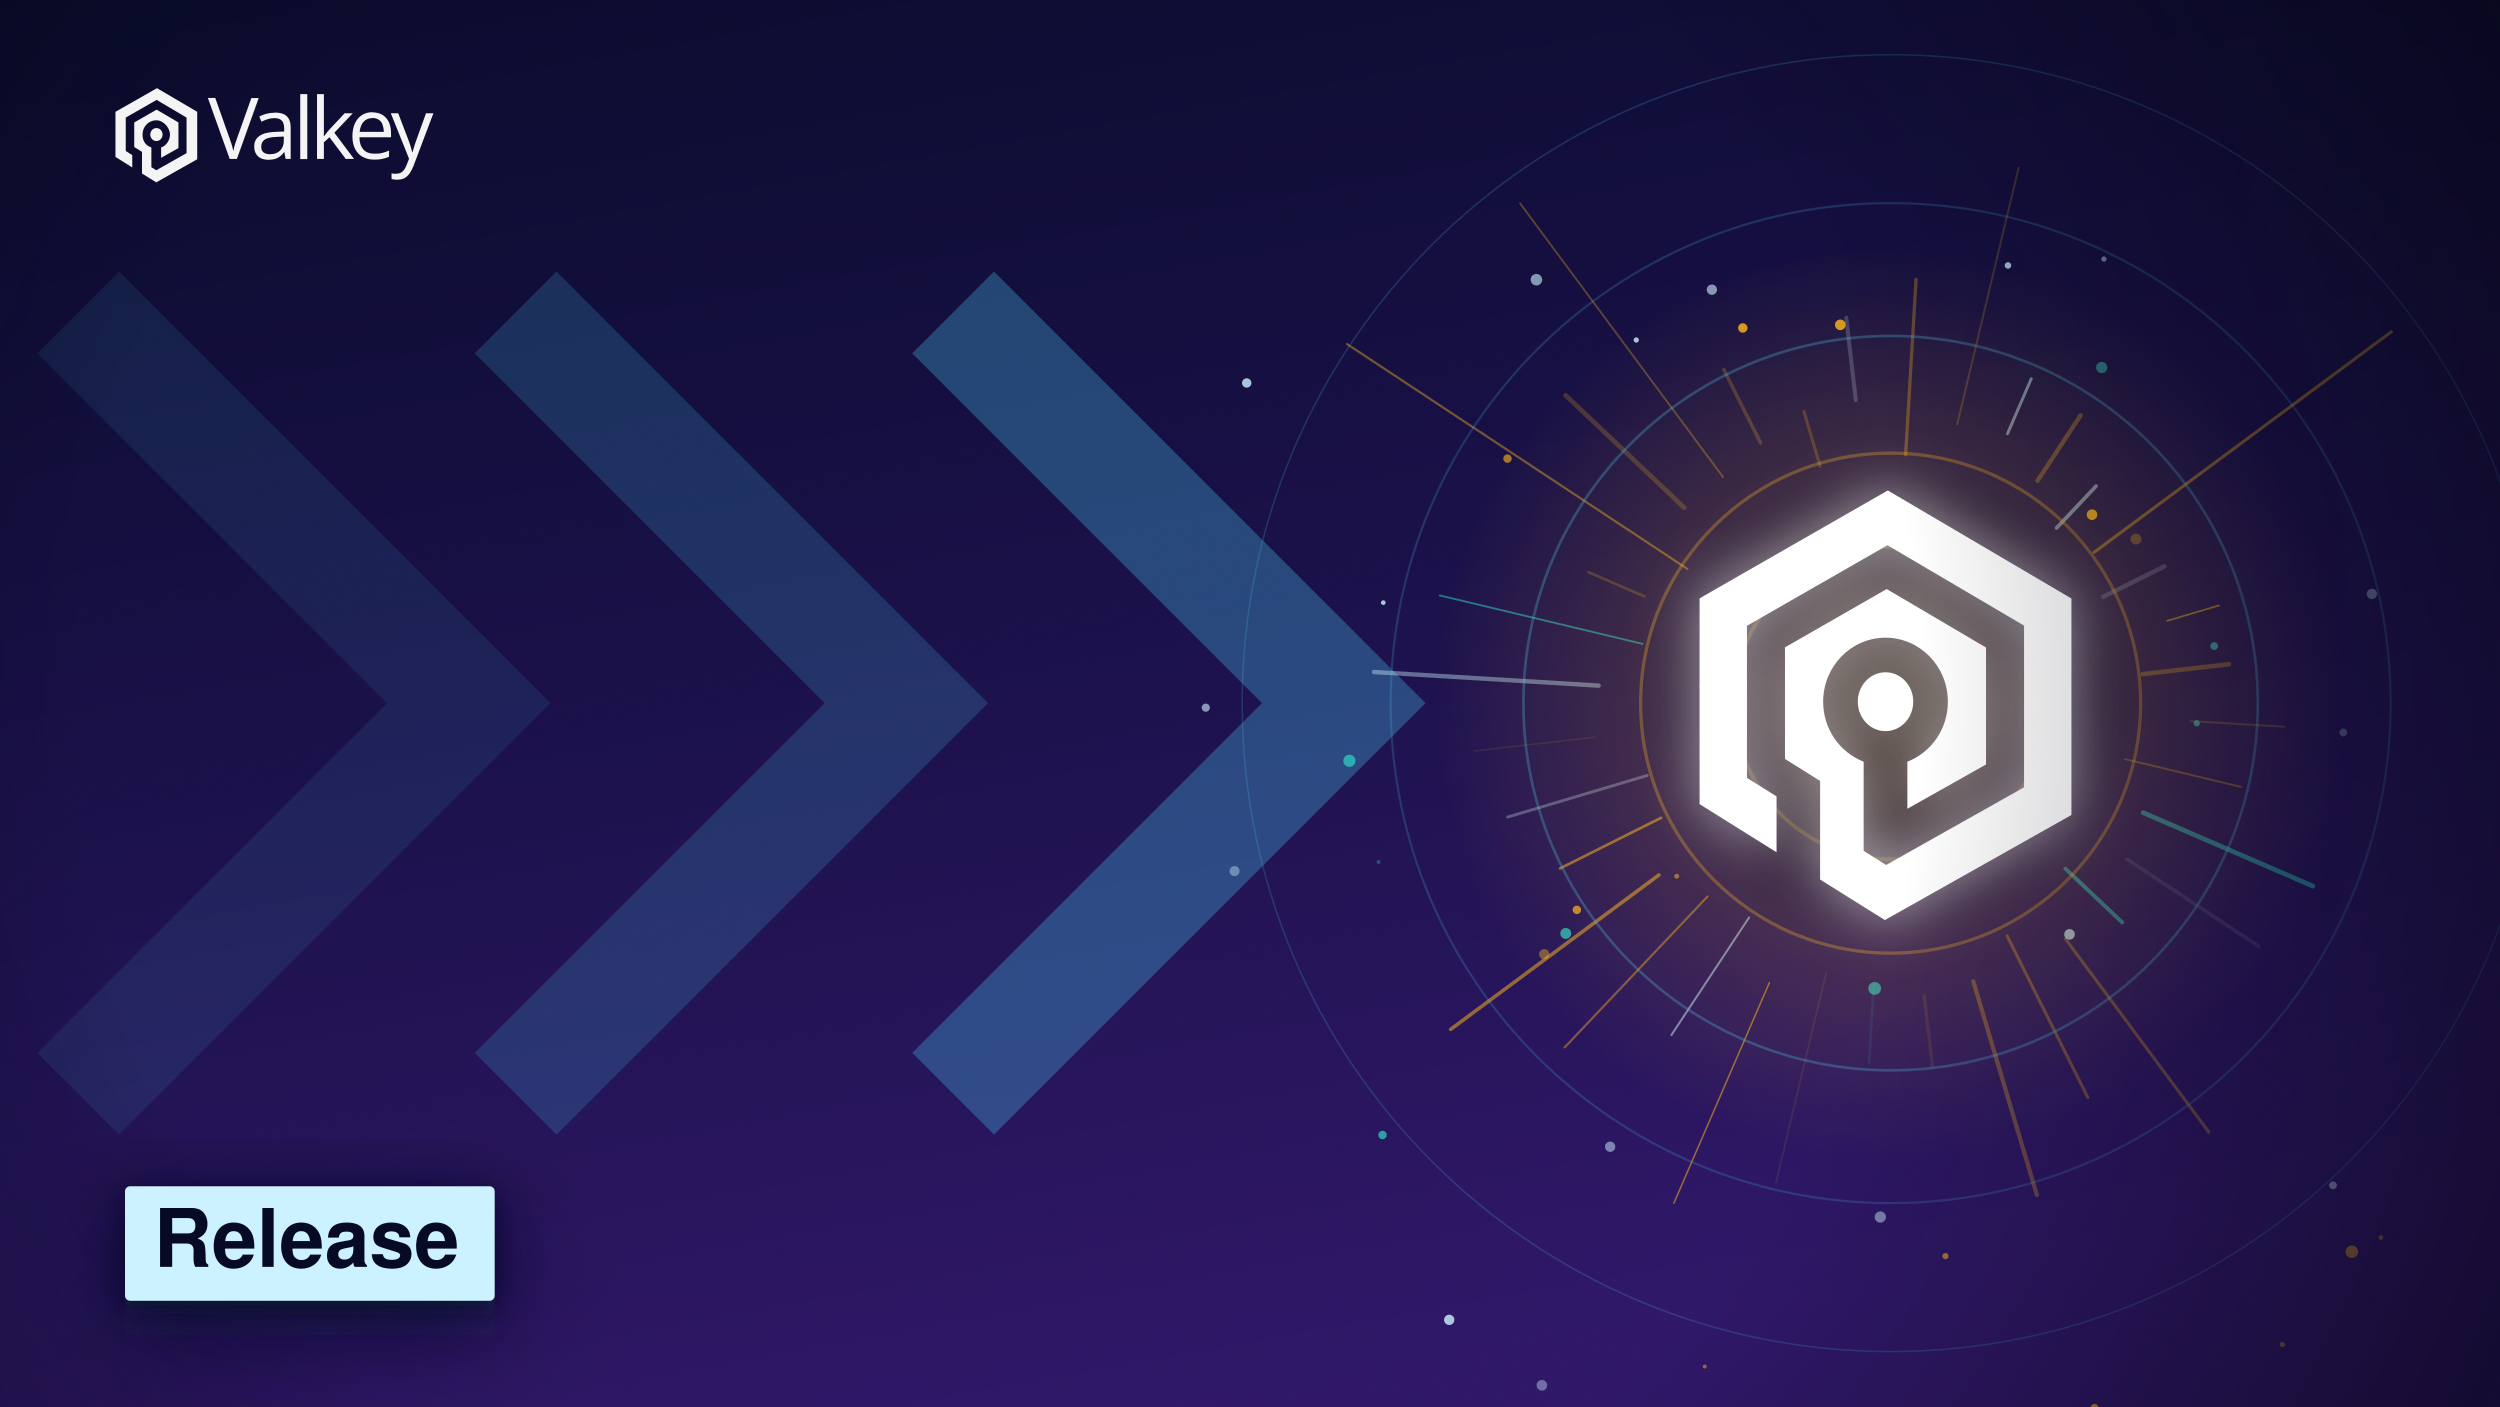
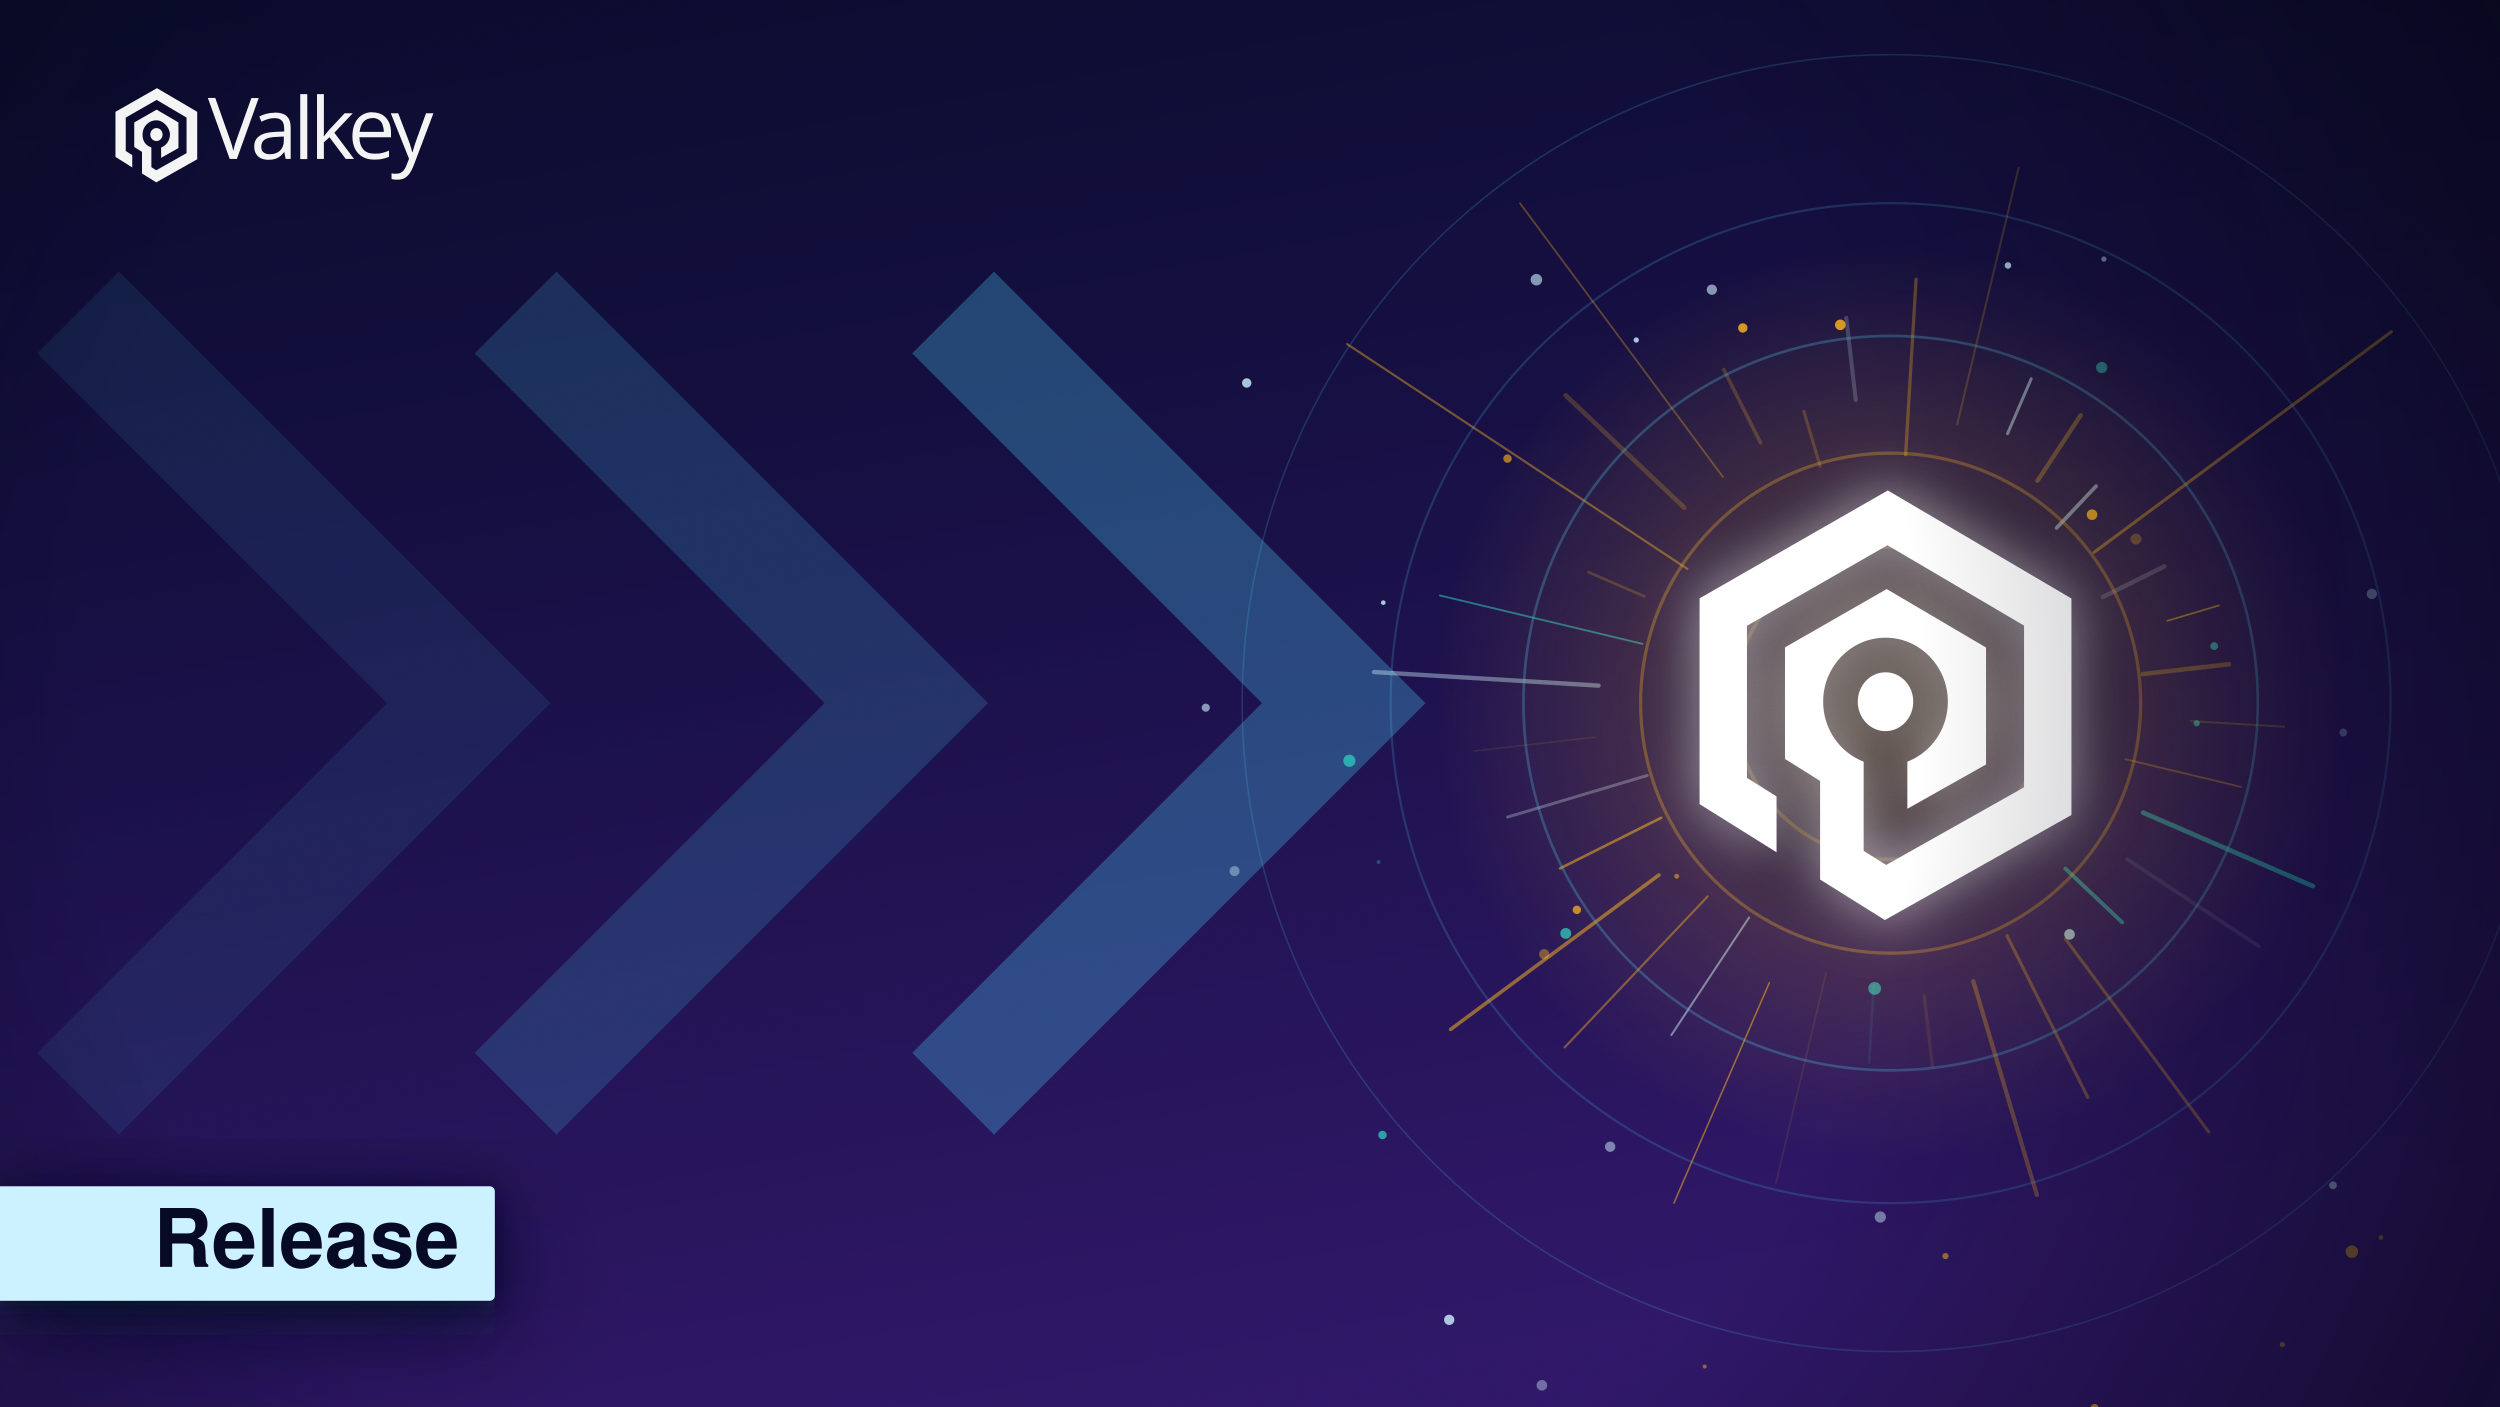
<svg xmlns="http://www.w3.org/2000/svg" width="1920" height="1080" viewBox="320 90 1600 900">
  <defs>
    <linearGradient id="sky" x1="0" y1="0" x2="0.32" y2="1">
      <stop offset="0" stop-color="#060A24" />
      <stop offset="0.48" stop-color="#171043" />
      <stop offset="1" stop-color="#301868" />
    </linearGradient>
    <radialGradient id="vignette" gradientUnits="userSpaceOnUse" cx="960" cy="540" r="1180">
      <stop offset="0.5" stop-color="#03040F" stop-opacity="0" />
      <stop offset="1" stop-color="#03040F" stop-opacity="0.8" />
    </radialGradient>
    <radialGradient id="scrim">
      <stop offset="0" stop-color="#060A24" stop-opacity="0.72" />
      <stop offset="0.6" stop-color="#060A24" stop-opacity="0.45" />
      <stop offset="1" stop-color="#060A24" stop-opacity="0" />
    </radialGradient>
    <filter id="grain" x="0" y="0" width="100%" height="100%">
      <feTurbulence type="fractalNoise" baseFrequency="0.85" numOctaves="4" stitchTiles="stitch" />
      <feColorMatrix type="saturate" values="0" />
    </filter>
    <radialGradient id="h-cyan">
      <stop offset="0" stop-color="#46BDE9" stop-opacity="0.75" />
      <stop offset="0.4" stop-color="#46BDE9" stop-opacity="0.22" />
      <stop offset="1" stop-color="#46BDE9" stop-opacity="0" />
    </radialGradient>
    <radialGradient id="h-ice">
      <stop offset="0" stop-color="#CCF1FF" stop-opacity="0.75" />
      <stop offset="0.4" stop-color="#CCF1FF" stop-opacity="0.22" />
      <stop offset="1" stop-color="#CCF1FF" stop-opacity="0" />
    </radialGradient>
    <radialGradient id="h-mint">
      <stop offset="0" stop-color="#2CD5C4" stop-opacity="0.75" />
      <stop offset="0.4" stop-color="#2CD5C4" stop-opacity="0.22" />
      <stop offset="1" stop-color="#2CD5C4" stop-opacity="0" />
    </radialGradient>
    <radialGradient id="h-coral">
      <stop offset="0" stop-color="#F65275" stop-opacity="0.75" />
      <stop offset="0.4" stop-color="#F65275" stop-opacity="0.22" />
      <stop offset="1" stop-color="#F65275" stop-opacity="0" />
    </radialGradient>
    <radialGradient id="h-violet">
      <stop offset="0" stop-color="#963CBD" stop-opacity="0.75" />
      <stop offset="0.4" stop-color="#963CBD" stop-opacity="0.22" />
      <stop offset="1" stop-color="#963CBD" stop-opacity="0" />
    </radialGradient>
    <radialGradient id="h-gold">
      <stop offset="0" stop-color="#FFB81C" stop-opacity="0.75" />
      <stop offset="0.4" stop-color="#FFB81C" stop-opacity="0.22" />
      <stop offset="1" stop-color="#FFB81C" stop-opacity="0" />
    </radialGradient>
    <filter id="blur3" x="-70%" y="-70%" width="240%" height="240%">
      <feGaussianBlur stdDeviation="3" />
    </filter>
    <filter id="blur8" x="-70%" y="-70%" width="240%" height="240%">
      <feGaussianBlur stdDeviation="8" />
    </filter>
    <filter id="blur18" x="-70%" y="-70%" width="240%" height="240%">
      <feGaussianBlur stdDeviation="18" />
    </filter>
    <filter id="blur40" x="-70%" y="-70%" width="240%" height="240%">
      <feGaussianBlur stdDeviation="40" />
    </filter>
  </defs>
  <rect width="1920" height="1080" fill="url(#sky)" />
  <g>
    <path d="M 370 290 L 620 540 L 370 790" fill="none" stroke="#46BDE9" stroke-width="74" stroke-linejoin="miter" opacity="0.1" />
    <path d="M 650 290 L 900 540 L 650 790" fill="none" stroke="#46BDE9" stroke-width="74" stroke-linejoin="miter" opacity="0.19" />
    <path d="M 930 290 L 1180 540 L 930 790" fill="none" stroke="#46BDE9" stroke-width="74" stroke-linejoin="miter" opacity="0.32" />
  </g>
  <g>
    <line x1="1722" y1="551.5" x2="1781.8" y2="555.1" stroke="#FFB81C" stroke-width="1.3" stroke-linecap="round" opacity="0.2" />
    <line x1="1680.2" y1="575.9" x2="1754.2" y2="593.6" stroke="#FFB81C" stroke-width="1.2" stroke-linecap="round" opacity="0.3" />
    <line x1="1691.6" y1="610.1" x2="1800.2" y2="657.1" stroke="#2CD5C4" stroke-width="3" stroke-linecap="round" opacity="0.5" />
    <line x1="1681.2" y1="639.8" x2="1765.6" y2="695.6" stroke="#CCF1FF" stroke-width="2.4" stroke-linecap="round" opacity="0.1" />
    <line x1="1641.8" y1="645.9" x2="1678.2" y2="680.3" stroke="#2CD5C4" stroke-width="2.5" stroke-linecap="round" opacity="0.5" />
    <line x1="1641.9" y1="690.9" x2="1733.6" y2="814.5" stroke="#FFB81C" stroke-width="2" stroke-linecap="round" opacity="0.3" />
    <line x1="1604.5" y1="688.9" x2="1656.2" y2="792.4" stroke="#FFB81C" stroke-width="2" stroke-linecap="round" opacity="0.3" />
    <line x1="1582.9" y1="718" x2="1623.6" y2="854.8" stroke="#FFB81C" stroke-width="2.7" stroke-linecap="round" opacity="0.3" />
    <line x1="1551.5" y1="727.2" x2="1556.7" y2="772.2" stroke="#FFB81C" stroke-width="2.2" stroke-linecap="round" opacity="0.1" />
    <line x1="1519.2" y1="720.1" x2="1516.2" y2="770.4" stroke="#2CD5C4" stroke-width="1.6" stroke-linecap="round" opacity="0.1" />
    <line x1="1488.7" y1="712.7" x2="1456.6" y2="847" stroke="#FFB81C" stroke-width="1.1" stroke-linecap="round" opacity="0.1" />
    <line x1="1452.4" y1="718.9" x2="1391.3" y2="860" stroke="#FFB81C" stroke-width="1" stroke-linecap="round" opacity="0.5" />
    <line x1="1439.4" y1="677.2" x2="1389.7" y2="752.4" stroke="#CCF1FF" stroke-width="1.3" stroke-linecap="round" opacity="0.5" />
    <line x1="1412.9" y1="663.7" x2="1321.4" y2="760.3" stroke="#FFB81C" stroke-width="1.4" stroke-linecap="round" opacity="0.4" />
    <line x1="1381.7" y1="650" x2="1248.4" y2="748.8" stroke="#FFB81C" stroke-width="2.3" stroke-linecap="round" opacity="0.5" />
    <line x1="1383.1" y1="613.4" x2="1318.4" y2="645.8" stroke="#FFB81C" stroke-width="1.7" stroke-linecap="round" opacity="0.5" />
    <line x1="1374.2" y1="586.3" x2="1284.9" y2="612.9" stroke="#CCF1FF" stroke-width="1.9" stroke-linecap="round" opacity="0.3" />
    <line x1="1341.3" y1="561.7" x2="1263.7" y2="570.6" stroke="#FFB81C" stroke-width="1" stroke-linecap="round" opacity="0.1" />
    <line x1="1343.1" y1="528.8" x2="1199.4" y2="520.1" stroke="#CCF1FF" stroke-width="2.8" stroke-linecap="round" opacity="0.4" />
    <line x1="1371.3" y1="502.1" x2="1241.5" y2="471.1" stroke="#2CD5C4" stroke-width="1.2" stroke-linecap="round" opacity="0.5" />
    <line x1="1372.4" y1="471.7" x2="1336.6" y2="456.2" stroke="#FFB81C" stroke-width="1.7" stroke-linecap="round" opacity="0.2" />
    <line x1="1399.9" y1="454.1" x2="1182.1" y2="310.2" stroke="#FFB81C" stroke-width="1.4" stroke-linecap="round" opacity="0.4" />
    <line x1="1397.9" y1="414.9" x2="1322" y2="343" stroke="#FFB81C" stroke-width="3" stroke-linecap="round" opacity="0.2" />
    <line x1="1422.7" y1="395.3" x2="1292.8" y2="220.1" stroke="#FFB81C" stroke-width="1.2" stroke-linecap="round" opacity="0.3" />
    <line x1="1446.8" y1="373.5" x2="1423.2" y2="326.5" stroke="#FFB81C" stroke-width="2.3" stroke-linecap="round" opacity="0.2" />
    <line x1="1484.9" y1="388.4" x2="1474.5" y2="353.3" stroke="#FFB81C" stroke-width="2" stroke-linecap="round" opacity="0.2" />
    <line x1="1507.7" y1="346" x2="1501.6" y2="293.4" stroke="#CCF1FF" stroke-width="2.6" stroke-linecap="round" opacity="0.2" />
    <line x1="1539.6" y1="381" x2="1546.3" y2="268.7" stroke="#FFB81C" stroke-width="2.1" stroke-linecap="round" opacity="0.3" />
    <line x1="1572.6" y1="361.6" x2="1611.9" y2="197.4" stroke="#FFB81C" stroke-width="1.3" stroke-linecap="round" opacity="0.2" />
    <line x1="1604.8" y1="367.6" x2="1620" y2="332.4" stroke="#CCF1FF" stroke-width="1.9" stroke-linecap="round" opacity="0.5" />
    <line x1="1624" y1="397.7" x2="1651.6" y2="355.8" stroke="#FFB81C" stroke-width="2.8" stroke-linecap="round" opacity="0.3" />
    <line x1="1636.2" y1="427.9" x2="1661.5" y2="401.1" stroke="#CCF1FF" stroke-width="2.4" stroke-linecap="round" opacity="0.5" />
    <line x1="1660.2" y1="443.5" x2="1850.5" y2="302.3" stroke="#FFB81C" stroke-width="2" stroke-linecap="round" opacity="0.4" />
    <line x1="1666" y1="472" x2="1705.1" y2="452.5" stroke="#CCF1FF" stroke-width="2.9" stroke-linecap="round" opacity="0.2" />
    <line x1="1707.1" y1="487.3" x2="1740.1" y2="477.5" stroke="#FFB81C" stroke-width="1.1" stroke-linecap="round" opacity="0.5" />
    <line x1="1691.4" y1="521.4" x2="1746.5" y2="515.1" stroke="#FFB81C" stroke-width="2.9" stroke-linecap="round" opacity="0.3" />
  </g>
  <g>
    <circle cx="1530" cy="540" r="100" fill="none" stroke="#FFB81C" stroke-width="2.4" opacity="0.4" />
    <circle cx="1530" cy="540" r="160" fill="none" stroke="#FFB81C" stroke-width="2.1" opacity="0.3" />
    <circle cx="1530" cy="540" r="235" fill="none" stroke="#46BDE9" stroke-width="1.7" opacity="0.3" />
    <circle cx="1530" cy="540" r="320" fill="none" stroke="#46BDE9" stroke-width="1.4" opacity="0.2" />
    <circle cx="1530" cy="540" r="415" fill="none" stroke="#46BDE9" stroke-width="1" opacity="0.2" />
  </g>
  <g>
    <circle cx="1825.2" cy="891.1" r="4" fill="#FFB81C" opacity="0.5" />
    <circle cx="1367.2" cy="307.6" r="1.7" fill="#CCF1FF" opacity="0.8" />
    <circle cx="1415.6" cy="275.4" r="3.3" fill="#CCF1FF" opacity="0.6" />
    <circle cx="1687" cy="435" r="3.5" fill="#FFB81C" opacity="0.3" />
    <circle cx="1737.1" cy="503.5" r="2.5" fill="#2CD5C4" opacity="0.6" />
    <circle cx="1204.8" cy="816.4" r="2.7" fill="#2CD5C4" opacity="0.7" />
    <circle cx="1284.8" cy="383.5" r="2.7" fill="#FFB81C" opacity="0.6" />
    <circle cx="1819.7" cy="558.8" r="2.5" fill="#CCF1FF" opacity="0.3" />
    <circle cx="1605.1" cy="259.9" r="2.1" fill="#CCF1FF" opacity="0.8" />
    <circle cx="1434.5" cy="610.5" r="3.6" fill="#FFB81C" opacity="0.4" />
    <circle cx="1725.9" cy="552.9" r="2" fill="#2CD5C4" opacity="0.6" />
    <circle cx="1780.7" cy="950.5" r="1.7" fill="#FFB81C" opacity="0.4" />
    <circle cx="1658.9" cy="419.4" r="3.4" fill="#FFB81C" opacity="0.8" />
    <circle cx="1666.5" cy="255.8" r="1.7" fill="#CCF1FF" opacity="0.5" />
    <circle cx="1408.2" cy="83.9" r="1.5" fill="#2CD5C4" opacity="0.3" />
    <circle cx="1838" cy="470.1" r="3.3" fill="#CCF1FF" opacity="0.4" />
    <circle cx="1110.1" cy="647.5" r="3.2" fill="#CCF1FF" opacity="0.4" />
    <circle cx="1523.4" cy="868.9" r="3.6" fill="#CCF1FF" opacity="0.5" />
    <circle cx="1660.5" cy="991.1" r="2.6" fill="#FFB81C" opacity="0.7" />
    <circle cx="1117.9" cy="335.1" r="3" fill="#CCF1FF" opacity="0.8" />
    <circle cx="1956.5" cy="703.9" r="1.3" fill="#FFB81C" opacity="0.6" />
    <circle cx="1435.4" cy="299.9" r="3" fill="#FFB81C" opacity="0.8" />
    <circle cx="1843.8" cy="882" r="1.5" fill="#FFB81C" opacity="0.4" />
    <circle cx="1813.1" cy="848.6" r="2.5" fill="#CCF1FF" opacity="0.5" />
    <circle cx="1519.8" cy="722.6" r="4.1" fill="#2CD5C4" opacity="0.6" />
    <circle cx="1205.3" cy="475.7" r="1.5" fill="#CCF1FF" opacity="0.8" />
    <circle cx="1558.6" cy="82.5" r="3.4" fill="#FFB81C" opacity="0.7" />
    <circle cx="1091.7" cy="542.9" r="2.6" fill="#CCF1FF" opacity="0.6" />
    <circle cx="1303.3" cy="269" r="3.7" fill="#CCF1FF" opacity="0.6" />
    <circle cx="1322.1" cy="687.4" r="3.5" fill="#2CD5C4" opacity="0.7" />
    <circle cx="1306.8" cy="976.6" r="3.4" fill="#CCF1FF" opacity="0.4" />
    <circle cx="1329.2" cy="672.3" r="2.7" fill="#FFB81C" opacity="0.7" />
    <circle cx="1644.5" cy="688" r="3.4" fill="#CCF1FF" opacity="0.7" />
    <circle cx="1247.5" cy="934.7" r="3.3" fill="#CCF1FF" opacity="0.8" />
    <circle cx="1350.5" cy="823.9" r="3.3" fill="#CCF1FF" opacity="0.5" />
    <circle cx="1497.8" cy="297.9" r="3.4" fill="#FFB81C" opacity="0.8" />
    <circle cx="1202.3" cy="641.7" r="1.3" fill="#2CD5C4" opacity="0.3" />
    <circle cx="1411.6" cy="528.7" r="4.1" fill="#FFB81C" opacity="0.3" />
    <circle cx="1565.1" cy="893.9" r="2" fill="#FFB81C" opacity="0.6" />
    <circle cx="1308.3" cy="700.7" r="3.3" fill="#FFB81C" opacity="0.4" />
    <circle cx="1411" cy="964.6" r="1.3" fill="#FFB81C" opacity="0.5" />
    <circle cx="1393.1" cy="650.8" r="1.6" fill="#FFB81C" opacity="0.5" />
    <circle cx="1183.6" cy="576.9" r="3.9" fill="#2CD5C4" opacity="0.7" />
    <circle cx="1665.1" cy="325.2" r="3.6" fill="#2CD5C4" opacity="0.5" />
  </g>
  <circle cx="1530" cy="540" r="290" fill="url(#h-gold)" opacity="0.9" />
  <circle cx="1530" cy="540" r="164" fill="url(#scrim)" />
  <g filter="url(#blur18)" opacity="0.6">
    <g transform="translate(1403.8 396) scale(3.9452)">
      <path d="M 13.482 60.695 L 0.998 52.884 L 0.998 19.503 L 31.528 2.001 L 61.318 19.532 L 61.318 54.645 L 31.055 71.689 L 20.548 65.116 L 20.548 51.041 L 20.548 49.12 L 14.852 45.556 L 14.852 27.453 L 31.346 17.997 L 47.464 27.482 L 47.464 46.451 L 34.703 53.638 L 34.703 45.999 C 38.529 44.526 41.274 40.739 41.274 36.27 C 41.274 30.511 36.713 25.884 31.158 25.884 C 25.603 25.884 21.042 30.511 21.042 36.27 C 21.042 40.739 23.787 44.526 27.612 45.999 L 27.612 60.474 L 31.261 62.756 L 53.635 50.155 L 53.635 23.925 L 31.477 10.885 L 8.681 23.954 L 8.681 48.629 L 13.482 51.633 L 13.482 60.695 Z M 31.158 31.498 C 33.672 31.498 35.66 33.664 35.66 36.27 C 35.66 38.877 33.672 41.043 31.158 41.043 C 28.644 41.043 26.656 38.877 26.656 36.27 C 26.656 33.664 28.644 31.498 31.158 31.498 Z" fill="#FFFFFF" fill-rule="evenodd" />
    </g>
  </g>
  <g>
    <g transform="translate(1403.8 396) scale(3.9452)">
      <path d="M 13.482 60.695 L 0.998 52.884 L 0.998 19.503 L 31.528 2.001 L 61.318 19.532 L 61.318 54.645 L 31.055 71.689 L 20.548 65.116 L 20.548 51.041 L 20.548 49.12 L 14.852 45.556 L 14.852 27.453 L 31.346 17.997 L 47.464 27.482 L 47.464 46.451 L 34.703 53.638 L 34.703 45.999 C 38.529 44.526 41.274 40.739 41.274 36.27 C 41.274 30.511 36.713 25.884 31.158 25.884 C 25.603 25.884 21.042 30.511 21.042 36.27 C 21.042 40.739 23.787 44.526 27.612 45.999 L 27.612 60.474 L 31.261 62.756 L 53.635 50.155 L 53.635 23.925 L 31.477 10.885 L 8.681 23.954 L 8.681 48.629 L 13.482 51.633 L 13.482 60.695 Z M 31.158 31.498 C 33.672 31.498 35.66 33.664 35.66 36.27 C 35.66 38.877 33.672 41.043 31.158 41.043 C 28.644 41.043 26.656 38.877 26.656 36.27 C 26.656 33.664 28.644 31.498 31.158 31.498 Z" fill="#FFFFFF" fill-rule="evenodd" />
    </g>
  </g>
  <rect width="1920" height="1080" fill="url(#vignette)" />
  <rect width="1920" height="1080" filter="url(#grain)" opacity="0.055" style="mix-blend-mode:overlay" />
  <g opacity="0.95">
    <g transform="translate(387.2 139.5) scale(1.15486)">
      <path d="M15.2,50l-9.4-5.9v-25L28.8,6l22.3,13.1v26.3l-22.7,12.8-7.9-4.9v-12l-4.3-2.7v-13.6l12.4-7.1,12.1,7.1v14.2l-9.6,5.4v-5.7c2.9-1.1,4.9-3.9,4.9-7.3s-3.4-7.8-7.6-7.8-7.6,3.5-7.6,7.8,2.1,6.2,4.9,7.3v10.9l2.7,1.7,16.8-9.5v-19.7l-16.6-9.8-17.1,9.8v18.5l3.6,2.3v6.8ZM28.5,28.1c1.9,0,3.4,1.6,3.4,3.6s-1.5,3.6-3.4,3.6-3.4-1.6-3.4-3.6,1.5-3.6,3.4-3.6Z" fill="#FFFFFF" fill-rule="evenodd" />
      <path d="M85.2,11.4l-12.1,33.8h-4l-12.1-33.8h4.1l7.9,22.3c.3.9.6,1.8.9,2.6.3.8.5,1.6.7,2.4.2.8.4,1.5.5,2.2.2-.7.3-1.4.5-2.2.2-.8.4-1.6.7-2.4.3-.8.6-1.7.9-2.6l7.9-22.2h4.2Z" fill="#FFFFFF" />
      <path d="M94,19.5c3,0,5.3.7,6.7,2,1.5,1.4,2.2,3.5,2.2,6.5v17.2h-2.8l-.7-3.7h-.2c-.7.9-1.4,1.7-2.2,2.3-.8.6-1.7,1.1-2.7,1.4-1,.3-2.2.5-3.7.5s-2.9-.3-4.1-.8c-1.2-.5-2.1-1.4-2.8-2.5-.7-1.1-1-2.5-1-4.2,0-2.5,1-4.5,3-5.8,2-1.4,5.1-2.1,9.2-2.2l4.4-.2v-1.5c0-2.2-.5-3.7-1.4-4.6-.9-.9-2.3-1.3-4-1.3-1.3,0-2.6.2-3.8.6-1.2.4-2.3.8-3.4,1.4l-1.2-2.9c1.1-.6,2.5-1.1,3.9-1.5,1.5-.4,3-.6,4.7-.6h0ZM99.1,32.8l-3.9.2c-3.2.1-5.4.6-6.7,1.5s-1.9,2.2-1.9,3.9.4,2.5,1.3,3.2c.9.7,2,1,3.5,1,2.3,0,4.1-.6,5.5-1.9s2.2-3.1,2.2-5.6v-2.3Z" fill="#FFFFFF" />
      <path d="M112.1,45.3h-3.9V9.3h3.9v36Z" fill="#FFFFFF" />
      <path d="M121.3,9.3v18.7c0,.6,0,1.4,0,2.3,0,.9,0,1.7-.1,2.3h.2c.3-.4.8-1,1.4-1.8.6-.8,1.2-1.4,1.6-1.9l8.4-9h4.5l-10.2,10.8,10.9,14.5h-4.6l-9-12-3.1,2.8v9.2h-3.8V9.3h3.8Z" fill="#FFFFFF" />
      <path d="M148.2,19.4c2.2,0,4,.5,5.6,1.4,1.5,1,2.7,2.3,3.5,4,.8,1.7,1.2,3.7,1.2,6v2.4h-17.5c0,3,.8,5.2,2.2,6.8s3.5,2.3,6.1,2.3,3-.1,4.3-.4c1.2-.3,2.5-.7,3.8-1.3v3.4c-1.3.6-2.6,1-3.8,1.2-1.2.3-2.7.4-4.4.4-2.4,0-4.6-.5-6.4-1.5-1.8-1-3.2-2.5-4.2-4.4-1-1.9-1.5-4.3-1.5-7.1,0-2.7.5-5.1,1.4-7.1.9-2,2.2-3.5,3.9-4.6,1.7-1.1,3.7-1.6,5.9-1.6h0ZM148.2,22.6c-2.1,0-3.7.7-4.9,2-1.2,1.3-1.9,3.2-2.2,5.6h13.4c0-1.5-.3-2.8-.7-4-.4-1.2-1.1-2.1-2.1-2.7-.9-.6-2.1-1-3.6-1Z" fill="#FFFFFF" />
      <path d="M158.4,19.9h4.1l5.6,14.7c.3.9.6,1.7.9,2.5.3.8.5,1.5.7,2.3.2.7.4,1.4.5,2.1h.2c.2-.8.5-1.8.9-3,.4-1.3.8-2.6,1.3-3.9l5.3-14.7h4.1l-11,29.1c-.6,1.6-1.3,2.9-2.1,4.1-.8,1.2-1.7,2-2.8,2.7-1.1.6-2.5.9-4,.9s-1.4,0-1.9-.1c-.6,0-1-.2-1.4-.3v-3.1c.3,0,.7.1,1.2.2.5,0,1,0,1.5,0,1,0,1.8-.2,2.5-.6.7-.4,1.3-.9,1.8-1.6.5-.7.9-1.5,1.3-2.5l1.4-3.6-10.2-25.4Z" fill="#FFFFFF" />
    </g>
  </g>
  <g>
-     <rect x="400" y="870.8" width="236.6" height="73.3" rx="3.3" fill="#060A24" opacity="0.55" filter="url(#blur40)" />
-     <rect x="400" y="857.5" width="236.6" height="73.3" rx="3.3" fill="#060A24" opacity="0.5" filter="url(#blur18)" />
-     <rect x="400" y="852.5" width="236.6" height="73.3" rx="3.3" fill="#060A24" opacity="0.55" filter="url(#blur8)" />
-     <rect x="400" y="849.2" width="236.6" height="73.3" rx="3.3" fill="#CCF1FF" />
+     <rect x="301.7" y="870.8" width="335" height="73.3" rx="3.3" fill="#060A24" opacity="0.55" filter="url(#blur40)" />
+     <rect x="301.7" y="857.5" width="335" height="73.3" rx="3.3" fill="#060A24" opacity="0.5" filter="url(#blur18)" />
+     <rect x="301.7" y="852.5" width="335" height="73.3" rx="3.3" fill="#060A24" opacity="0.55" filter="url(#blur8)" />
+     <rect x="301.7" y="849.2" width="335" height="73.3" rx="3.3" fill="#CCF1FF" />
    <text x="418.3" y="900.8" fill="#060A24" font-family="Helvetica Neue, Helvetica, Arial, sans-serif" font-size="51.7" font-weight="600">Release</text>
  </g>
</svg>
